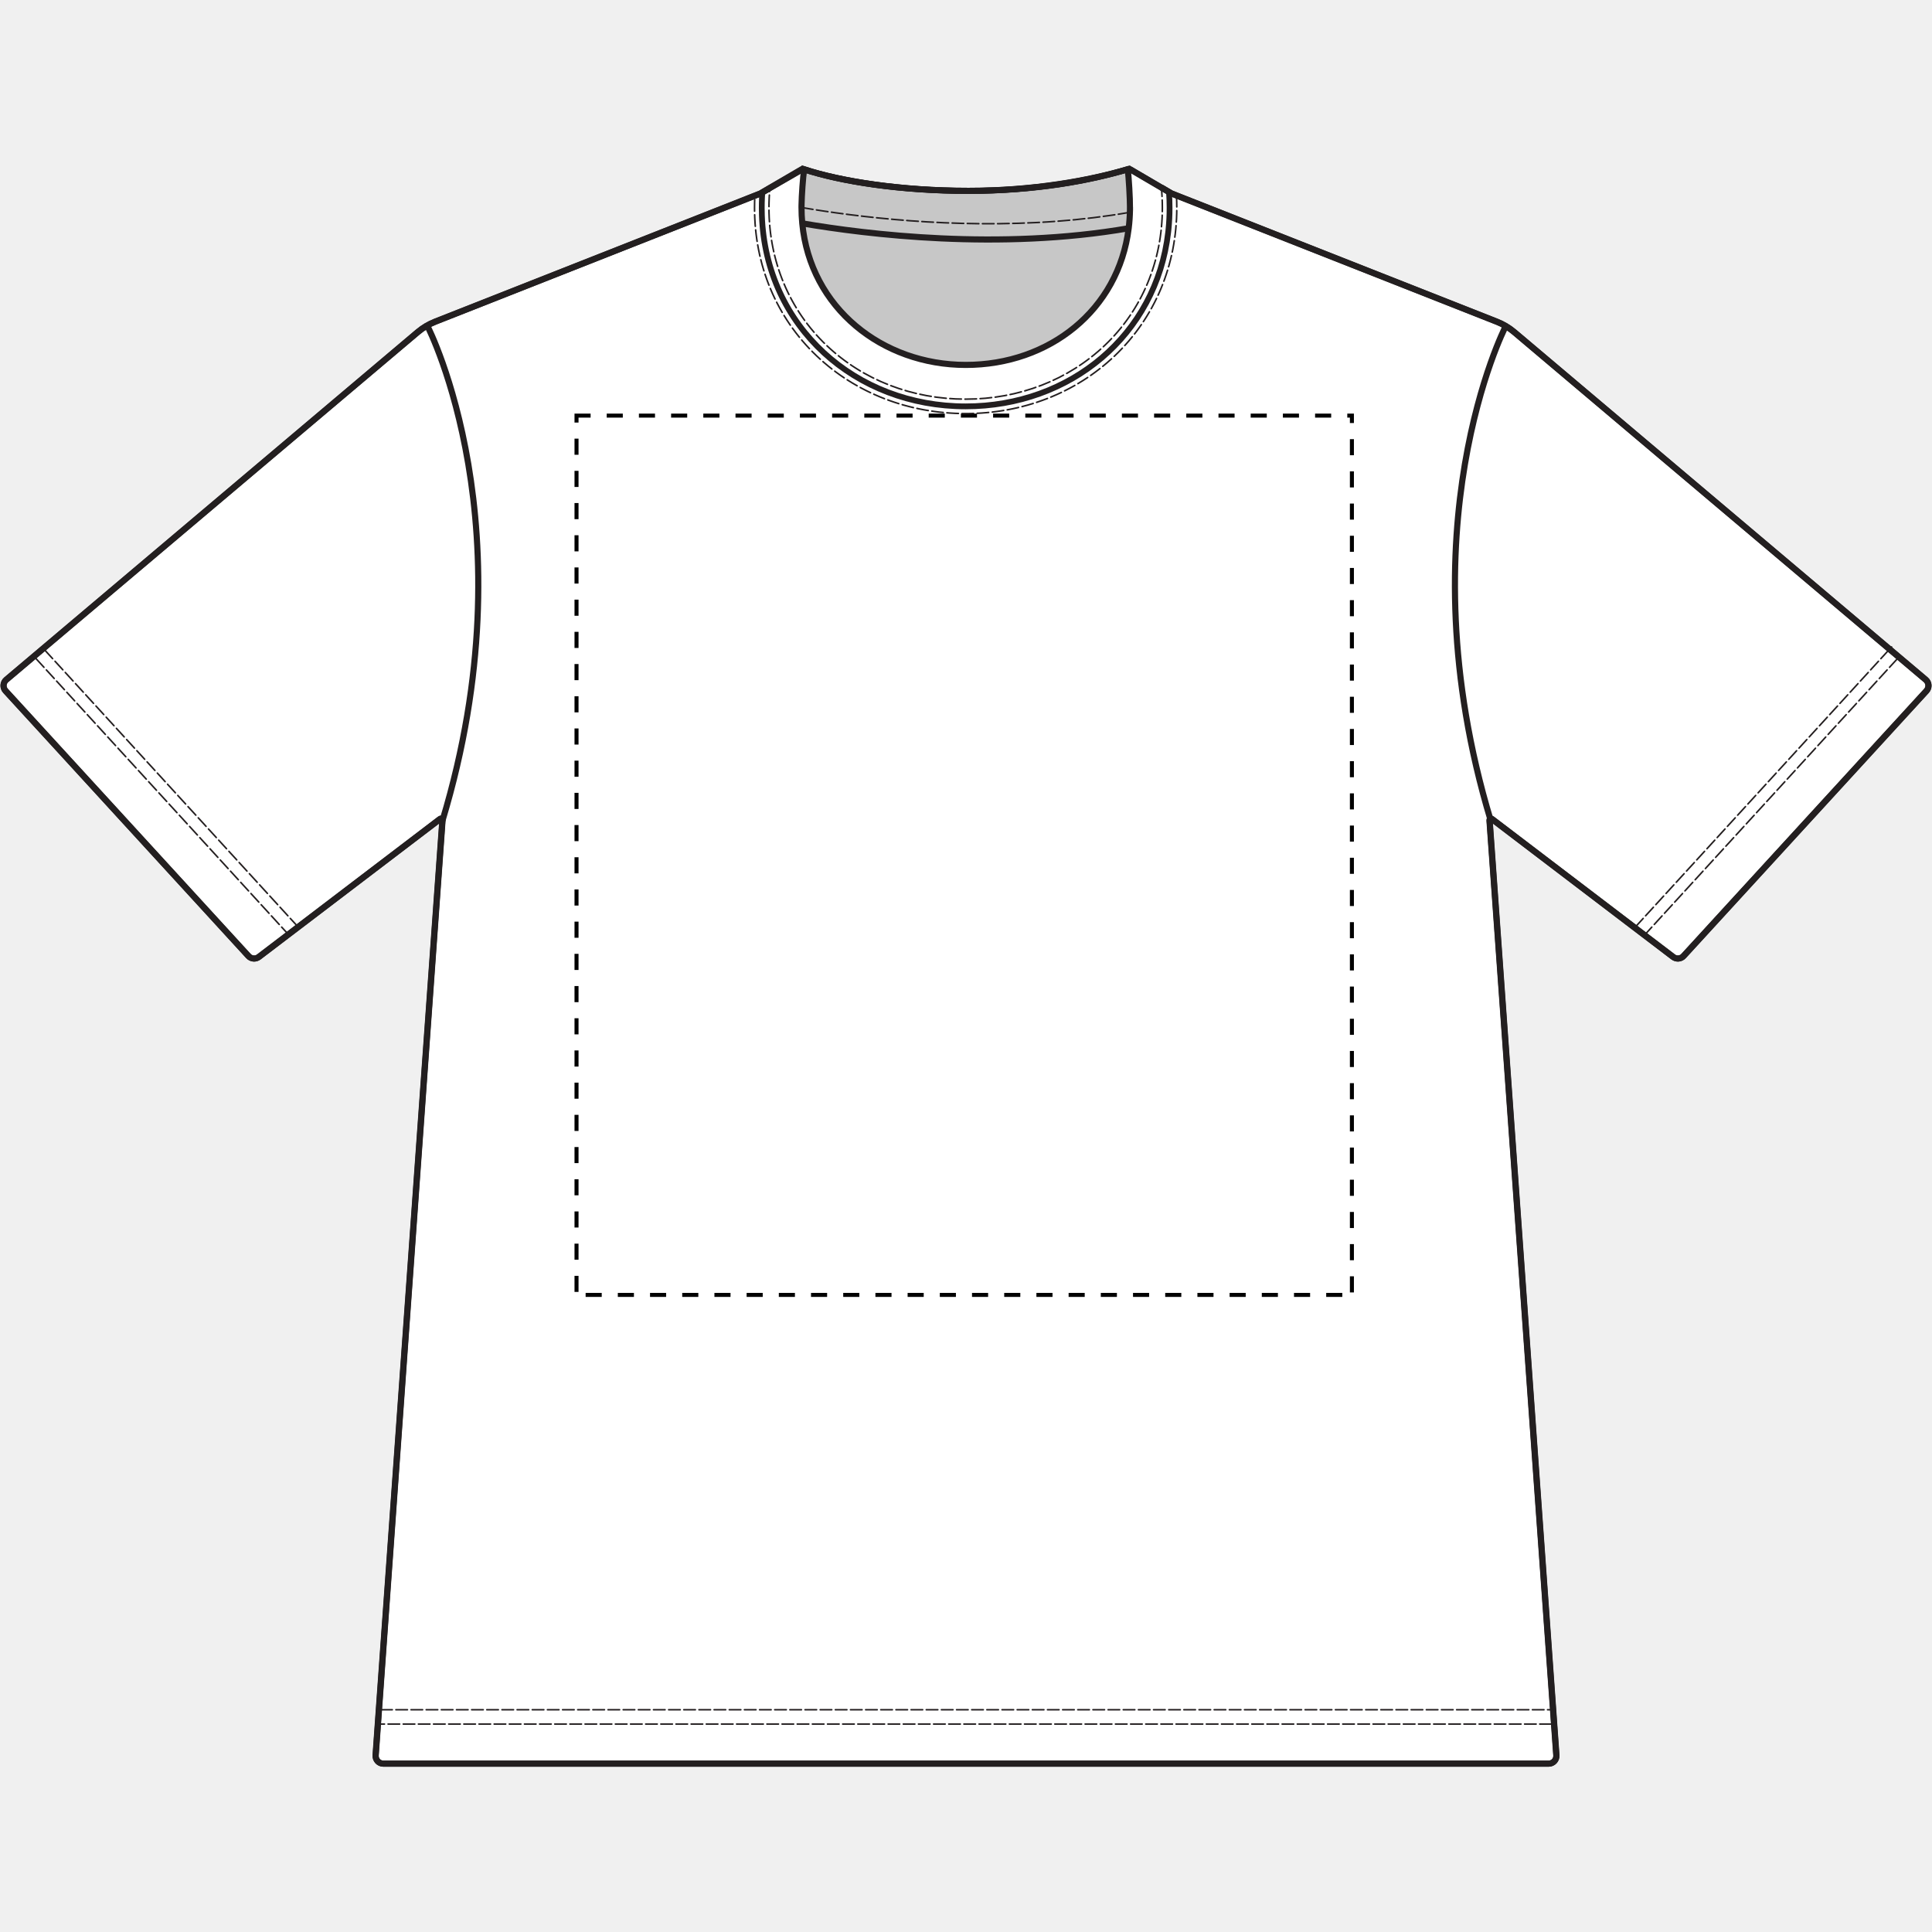
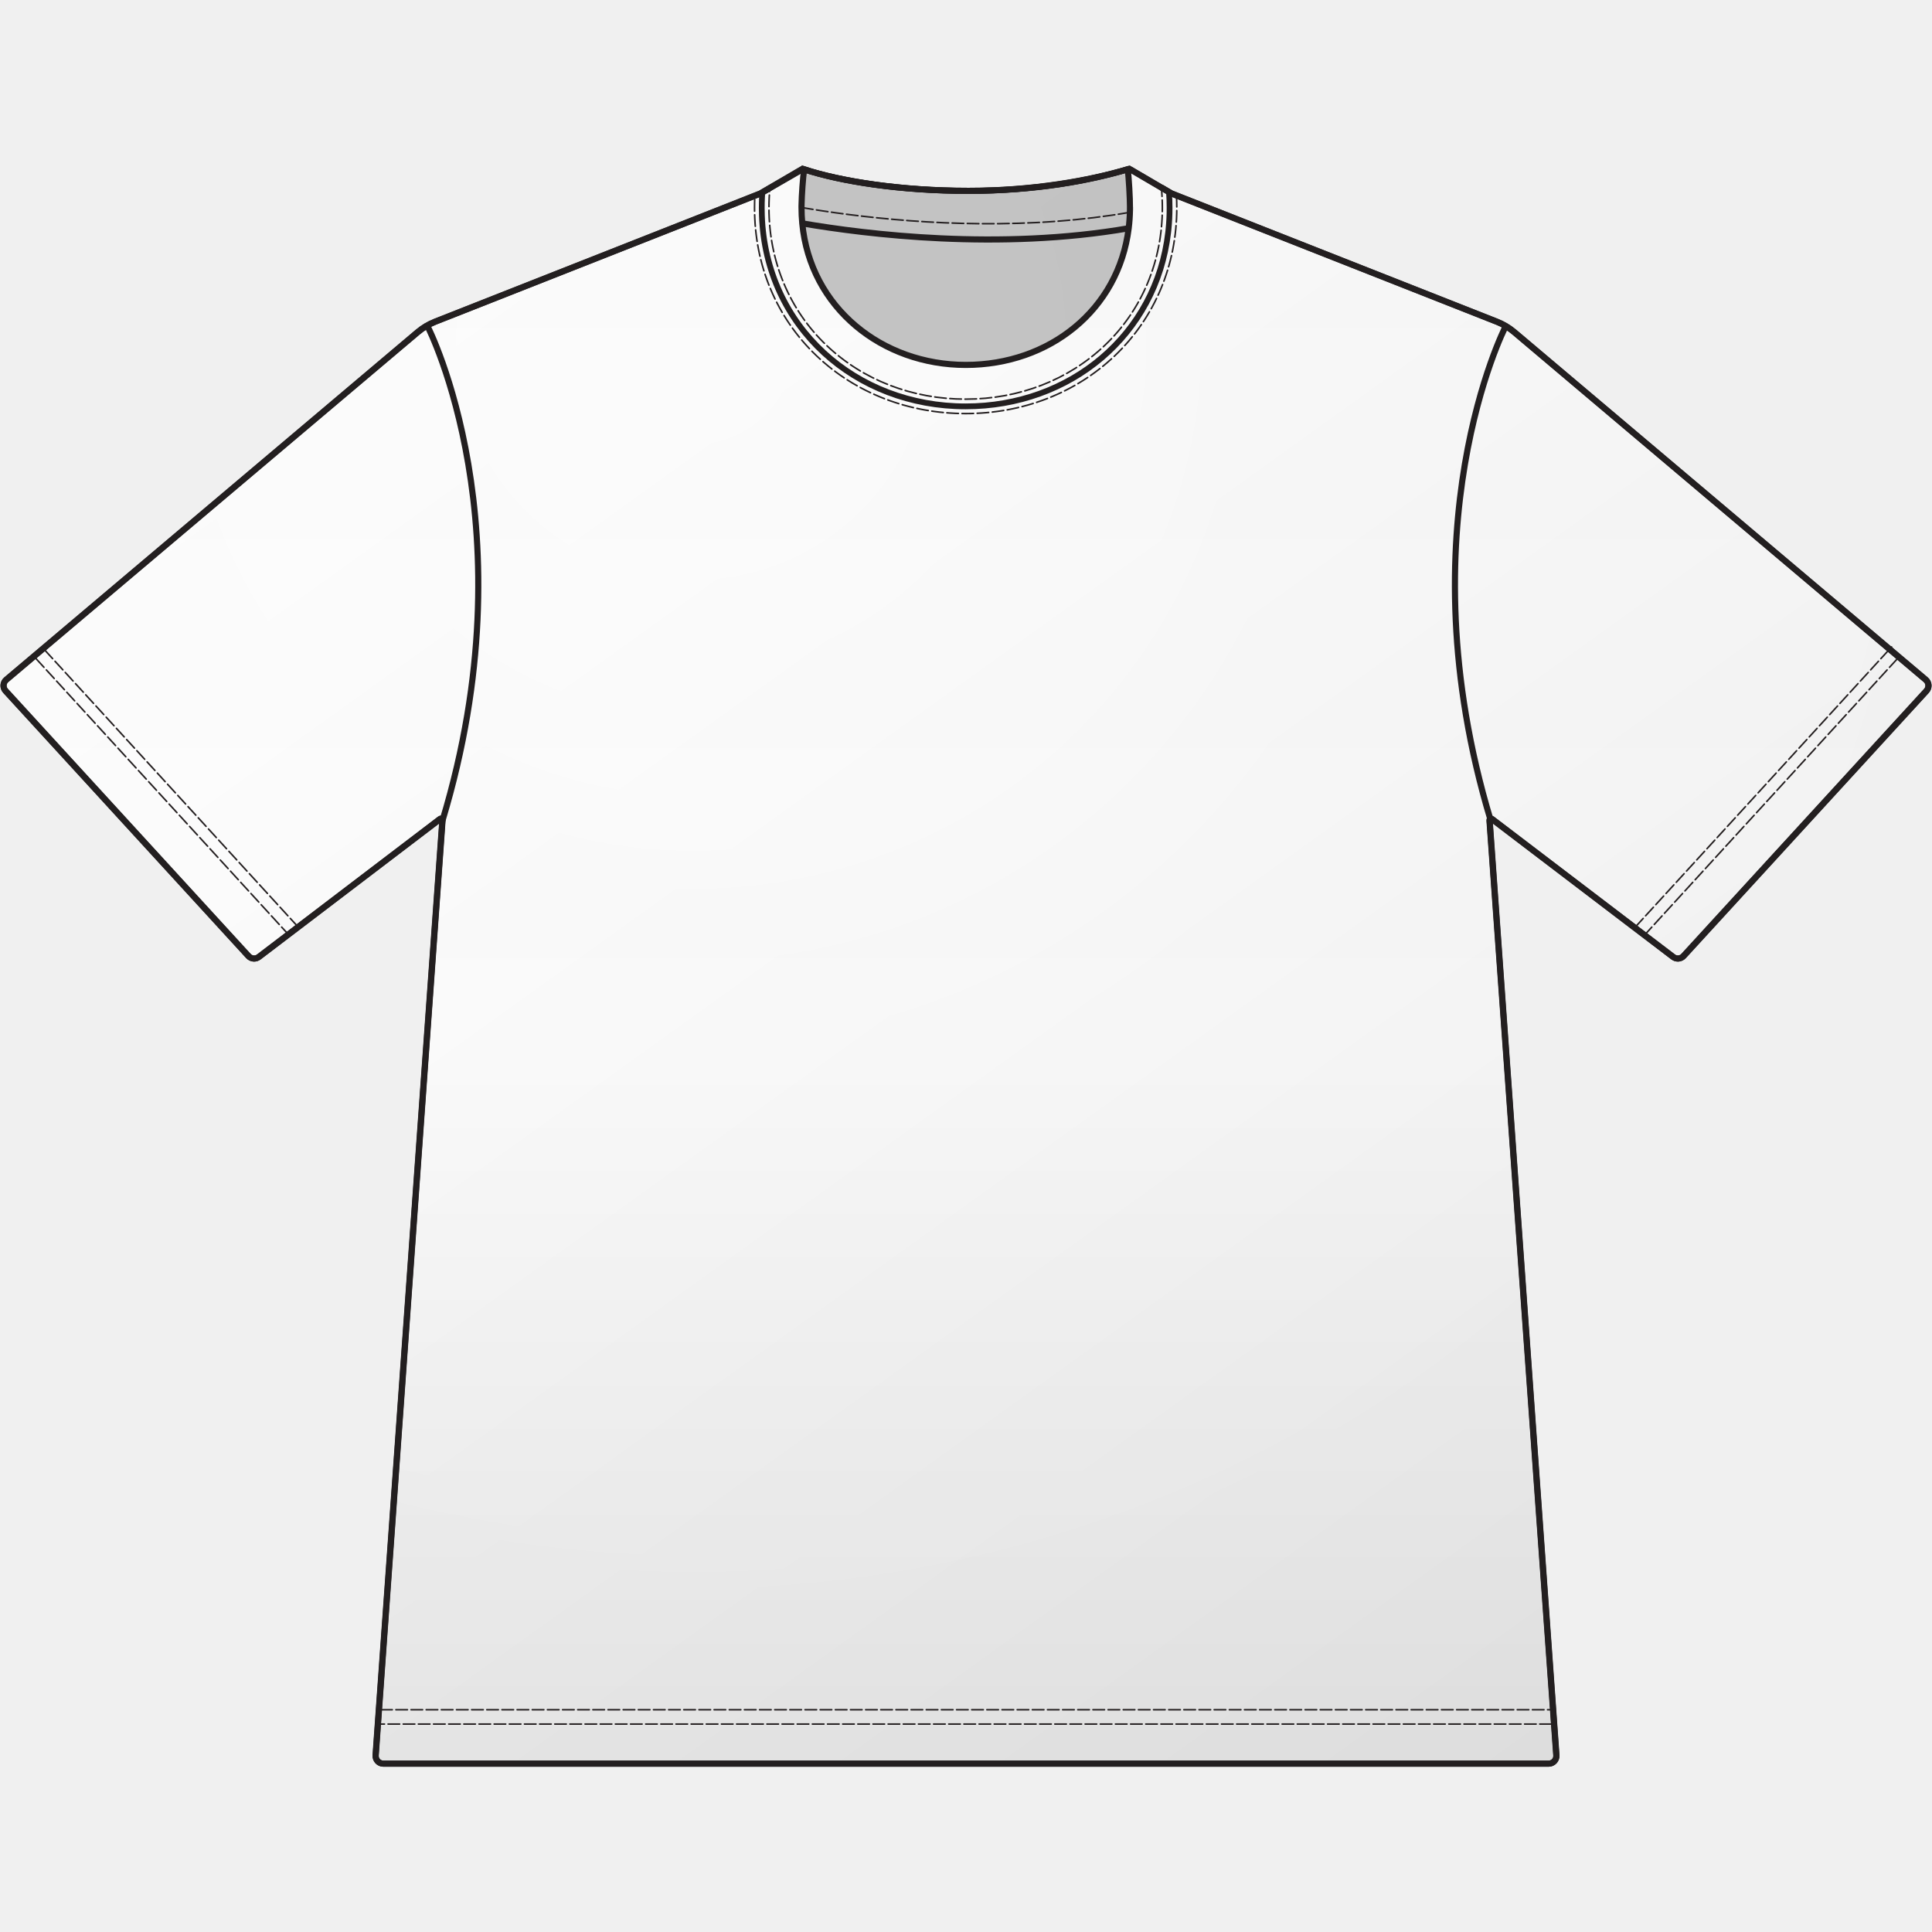
- <svg xmlns="http://www.w3.org/2000/svg" xmlns:ns1="http://printify.com/adjuster" xmlns:xlink="http://www.w3.org/1999/xlink" id="front" width="100%" height="100%" viewBox="0 0 3568.58 3568.58" ns1:width="944.19" ns1:height="944.19">
+ <svg xmlns="http://www.w3.org/2000/svg" viewBox="0 0 3568.58 3568.58" width="100%" height="100%">
  <defs>
-     <image x="0" y="0" width="3568.58" height="3568.58" id="fabric-image" />
-     <path d="M3556.82,1255.51l-49.65-41.95-17.28-14.6-693.12-585.56c-4.89-4.13-10.12-7.85-15.62-11.1-5.24-3.12-10.74-5.8-16.44-8.05l-592.08-233.37-9.08-3.59-2.49-1.45-2.19-1.28-14.08-8.26-56.98-33.41c-1.59-.94-3.55-1-5.21-.18h0c-69.01,20.53-174.72,39.8-293.98,39.8-125.61,0-235.23-17.36-303.66-39.78h0c-1.24-.82-2.84-.87-4.12-.12l-59.14,34.67-14.05,8.24-1.47.87-1.53.91-10.73,4.23-590.43,232.73c-11.65,4.6-22.47,11.06-32.05,19.16L79.69,1197.83l-17.28,14.6-51,43.08c-6.21,5.24-6.81,14.6-1.32,20.58l448.58,489.76c5,5.47,13.33,6.2,19.21,1.72l54.49-41.48,18.04-13.73,262.16-199.58c1.92-1.47,4.68.03,4.51,2.44l-117.37,1642.6-6.04,84.51c-.6,8.28,5.96,15.32,14.26,15.32h2152.37c8.29,0,14.85-7.04,14.26-15.32l-6.04-84.54-117.38-1642.58c-.08-1.07.41-1.95,1.16-2.48.93-.68,2.28-.79,3.36.04l263.65,200.72,17.93,13.65,53.09,40.42c5.89,4.48,14.21,3.75,19.21-1.72l448.59-489.76c5.48-5.99,4.88-15.34-1.32-20.58Z" id="fabric-0" />
-     <clipPath id="fabric-0-clip">
-       <use href="#fabric-0" />
+     <path id="tee-shape" d="M3556.82,1255.51l-49.65-41.95-17.28-14.6-693.12-585.56c-4.89-4.13-10.12-7.85-15.62-11.1-5.24-3.12-10.74-5.8-16.44-8.05l-592.08-233.37-9.08-3.59-2.49-1.45-2.19-1.28-14.08-8.26-56.98-33.41c-1.59-.94-3.55-1-5.21-.18h0c-69.01,20.53-174.72,39.8-293.98,39.8-125.61,0-235.23-17.36-303.66-39.78h0c-1.24-.82-2.84-.87-4.12-.12l-59.14,34.67-14.05,8.24-1.47.87-1.53.91-10.73,4.23-590.43,232.73c-11.65,4.6-22.47,11.06-32.05,19.16L79.69,1197.83l-17.28,14.6-51,43.08c-6.21,5.24-6.81,14.6-1.32,20.58l448.58,489.76c5,5.47,13.33,6.2,19.21,1.72l54.49-41.48,18.04-13.73,262.16-199.58c1.92-1.47,4.68.03,4.51,2.44l-117.37,1642.6-6.04,84.51c-.6,8.28,5.96,15.32,14.26,15.32h2152.37c8.29,0,14.85-7.04,14.26-15.32l-6.04-84.54-117.38-1642.58c-.08-1.07.41-1.95,1.16-2.48.93-.68,2.28-.79,3.36.04l263.65,200.72,17.93,13.65,53.09,40.42c5.89,4.48,14.21,3.75,19.21-1.72l448.59-489.76c5.48-5.99,4.88-15.34-1.32-20.58Z" />
+     <clipPath id="tee-clip">
+       <use href="#tee-shape" />
    </clipPath>
-     <rect id="_front-path" width="1439.64" height="1631.59" fill="none" stroke-linejoin="round" transform="" />
-     <clipPath>
-       <use stroke-width="3.934mm" xlink:href="#_front-path" />
-     </clipPath>
+     <linearGradient id="tee-fill" x1="12%" y1="8%" x2="88%" y2="94%">
+       <stop offset="0%" stop-color="#ffffff" />
+       <stop offset="52%" stop-color="#f6f6f6" />
+       <stop offset="100%" stop-color="#ececec" />
+     </linearGradient>
+     <radialGradient id="tee-bloom" cx="36%" cy="18%" r="72%">
+       <stop offset="0%" stop-color="#ffffff" stop-opacity="0.72" />
+       <stop offset="40%" stop-color="#ffffff" stop-opacity="0.2" />
+       <stop offset="100%" stop-color="#ffffff" stop-opacity="0" />
+     </radialGradient>
+     <linearGradient id="tee-depth" x1="50%" y1="0%" x2="50%" y2="100%">
+       <stop offset="0%" stop-color="#000000" stop-opacity="0.02" />
+       <stop offset="55%" stop-color="#000000" stop-opacity="0" />
+       <stop offset="100%" stop-color="#000000" stop-opacity="0.08" />
+     </linearGradient>
  </defs>
-   <g id="color_first" fill-rule="nonzero" fill="#fff">
-     <use href="#fabric-0" />
-     <use clip-path="url(#fabric-0-clip)" href="#fabric-image" />
-     <g clip-path="url(#_front-clippath)" transform="translate(1061.17 763.93)">
-       <svg id="placeholder_front" width="1439.64" height="1631.59" preserveAspectRatio="xMidYMid slice" viewBox="0 0 1439.64 1631.59">
-         <use stroke-width="3.934mm" xlink:href="#_front-path" stroke="#ffffff" />
-         <use stroke-width="3.934mm" xlink:href="#_front-path" stroke="#000000" stroke-dasharray="7.868mm, 7.868mm" />
-       </svg>
+   <g id="base">
+     <use href="#tee-shape" fill="url(#tee-fill)" />
+     <g clip-path="url(#tee-clip)">
+       <rect width="3568.58" height="3568.58" fill="url(#tee-bloom)" />
+       <rect width="3568.58" height="3568.58" fill="url(#tee-depth)" />
    </g>
  </g>
-   <g id="outlines">
-     <g id="shadows">
-       <path d="M2087.17,382.69c0,1.73-.01,3.48-.04,5.2-.19,11.49-.97,22.73-2.35,33.71-18.8,150.92-146.38,252.43-300.96,252.43s-287.23-105.57-301.96-261.45c-.93-9.77-1.4-19.73-1.4-29.89,0-1.13.01-2.36.03-3.67.31-17.89,2.6-51.55,4.85-66.29,68.42,22.42,178.05,39.78,303.66,39.78s224.97-19.28,293.98-39.8c2.11,14.77,4.2,54.61,4.2,69.98Z" fill="#211f1f" opacity=".25" stroke-width="0" />
-     </g>
-     <g id="outlines_colored">
-       <path d="M2087.17,382.69c0,1.73-.01,3.48-.04,5.2-.19,11.49-.97,22.73-2.35,33.71-18.8,150.92-146.38,252.43-300.96,252.43s-287.23-105.57-301.96-261.45c-.93-9.77-1.4-19.73-1.4-29.89,0-1.13.01-2.36.03-3.67.31-17.89,2.6-51.55,4.85-66.29,68.42,22.42,178.05,39.78,303.66,39.78s224.97-19.28,293.98-39.8c2.11,14.77,4.2,54.61,4.2,69.98Z" fill="none" stroke="#231f20" stroke-miterlimit="10" stroke-width="11.33" />
-       <path d="M2172.99,360.88c.43,7.66.64,15.37.64,23.1,0,105.79-40.64,202.78-114.45,273.09-72.32,68.92-170.17,106.85-275.52,106.85s-203.2-37.94-275.52-106.85c-73.81-70.32-114.45-167.3-114.45-273.09,0-7.52.2-15.01.6-22.46l10.73-4.23,1.53-.91,1.47-.87,14.05-8.24" fill="none" stroke="#241f20" stroke-dasharray="0 0 21.33 6.66" stroke-linecap="round" stroke-linejoin="round" stroke-width="2.9" />
-       <path d="M1485.33,312.73h0c68.42,22.42,178.05,39.78,303.66,39.78s224.97-19.28,293.98-39.8h0c1.66-.82,3.61-.76,5.21.18l56.98,33.41,14.08,8.26" fill="none" stroke="#241f20" stroke-dasharray="0 0 28.43 8.88" stroke-linecap="round" stroke-linejoin="round" stroke-width="3.87" />
-       <path d="M1485.33,312.73c68.42,22.42,178.05,39.78,303.66,39.78s224.97-19.28,293.98-39.8h0c1.66-.82,3.61-.76,5.21.18l56.98,33.41,14.08,8.26c.71,9.7,1.07,19.52,1.07,29.42,0,13.36-.65,26.47-1.95,39.34-.09.93-.19,1.88-.29,2.81-.12,1.09-.25,2.19-.37,3.28-22.02,189.61-181.07,321.19-374.03,321.19-203.43,0-369.19-146.26-376.39-352.57-.17-4.65-.25-9.34-.25-14.05,0-6.45.16-12.86.47-19.24.13-3.08.32-6.16.53-9.22l14.05-8.24" fill="none" stroke="#231f20" stroke-miterlimit="10" stroke-width="10.66" />
-       <path d="M1485.33,312.73c68.42,22.42,178.05,39.78,303.66,39.78s224.97-19.28,293.98-39.8h0c1.66-.82,3.61-.76,5.21.18l56.98,33.41c1.2,12.44,1.81,25.02,1.81,37.68,0,98.43-37.71,188.55-106.19,253.79-67.33,64.17-158.65,99.5-257.12,99.5s-189.79-35.32-257.12-99.5c-68.48-65.24-106.19-155.36-106.19-253.79,0-12.33.57-24.58,1.72-36.7" fill="none" stroke="#241f20" stroke-dasharray="0 0 21.33 6.66" stroke-linecap="round" stroke-linejoin="round" stroke-width="2.9" />
-       <path d="M2145.16,346.3l14.08,8.26,2.19,1.28,2.49,1.45,9.08,3.59,592.08,233.37c11.66,4.6,22.49,11.06,32.06,19.16l760.05,642.11c6.2,5.24,6.8,14.6,1.32,20.58l-448.59,489.76c-5,5.47-13.32,6.2-19.21,1.72l-334.68-254.79c-1.93-1.47-4.69.03-4.52,2.44l123.42,1727.11c.59,8.28-5.97,15.32-14.26,15.32H708.29c-8.3,0-14.86-7.04-14.26-15.32l123.41-1727.11c.17-2.41-2.59-3.91-4.51-2.44l-334.69,254.79c-5.88,4.48-14.21,3.75-19.21-1.72L10.45,1276.09c-5.49-5.99-4.89-15.34,1.32-20.58l760.05-642.11c9.57-8.09,20.39-14.56,32.05-19.16l590.43-232.73,10.73-4.23,1.53-.91,1.47-.87,14.05-8.24,60.92-35.05" fill="none" stroke="#231f20" stroke-miterlimit="10" stroke-width="11.33" />
-       <path d="M1481.86,412.57c119.6,20.45,363.79,50.48,602.93,9.02" fill="none" stroke="#231f20" stroke-miterlimit="10" stroke-width="11.33" />
-       <path d="M1480.48,383.25c97.25,16.7,278.53,40.04,472.46,25.4,44.35-3.35,89.36-8.68,134.19-16.54" fill="none" stroke="#241f20" stroke-dasharray="0 0 21.33 6.66" stroke-linecap="round" stroke-linejoin="round" stroke-width="2.9" />
-       <line x1="534.64" y1="1728.16" x2="61.42" y2="1210.96" fill="none" stroke="#241f20" stroke-dasharray="0 0 21.33 6.66" stroke-linecap="round" stroke-linejoin="round" stroke-width="2.9" />
-       <line x1="550.64" y1="1712.17" x2="77.42" y2="1194.96" fill="none" stroke="#241f20" stroke-dasharray="0 0 21.33 6.66" stroke-linecap="round" stroke-linejoin="round" stroke-width="2.9" />
-       <line x1="3036.68" y1="1728.16" x2="3509.89" y2="1210.96" fill="none" stroke="#241f20" stroke-dasharray="0 0 21.33 6.66" stroke-linecap="round" stroke-linejoin="round" stroke-width="2.9" />
-       <line x1="3020.68" y1="1712.17" x2="3493.9" y2="1194.96" fill="none" stroke="#241f20" stroke-dasharray="0 0 21.33 6.66" stroke-linecap="round" stroke-linejoin="round" stroke-width="2.9" />
-       <path d="M3556.82,1255.51l-49.65-41.95-17.28-14.6-693.12-585.56c-4.89-4.13-10.12-7.85-15.62-11.1-5.24-3.12-10.74-5.8-16.44-8.05l-592.08-233.37-9.08-3.59-2.49-1.45-2.19-1.28-14.08-8.26-56.98-33.41c-1.59-.94-3.55-1-5.21-.18h0c-69.01,20.53-174.72,39.8-293.98,39.8-125.61,0-235.23-17.36-303.66-39.78h0c-1.24-.82-2.84-.87-4.12-.12l-59.14,34.67-14.05,8.24-1.47.87-1.53.91-10.73,4.23-590.43,232.73c-11.65,4.6-22.47,11.06-32.05,19.16L79.69,1197.83l-17.28,14.6-51,43.08c-6.21,5.24-6.81,14.6-1.32,20.58l448.58,489.76c5,5.47,13.33,6.2,19.21,1.72l54.49-41.48,18.04-13.73,262.16-199.58c1.92-1.47,4.68.03,4.51,2.44l-117.37,1642.6-6.04,84.51c-.6,8.28,5.96,15.32,14.26,15.32h2152.37c8.29,0,14.85-7.04,14.26-15.32l-6.04-84.54-117.38-1642.58c-.08-1.07.41-1.95,1.16-2.48.93-.68,2.28-.79,3.36.04l263.65,200.72,17.93,13.65,53.09,40.42c5.89,4.48,14.21,3.75,19.21-1.72l448.59-489.76c5.48-5.99,4.88-15.34-1.32-20.58Z" fill="none" stroke="#231f20" stroke-miterlimit="10" stroke-width="11.33" />
-       <path d="M790.57,604.45s189.69,371.24,26.86,910.77" fill="none" stroke="#231f20" stroke-miterlimit="10" stroke-width="11.33" />
-       <path d="M2780.27,604.45s-189.69,371.24-26.86,910.77" fill="none" stroke="#231f20" stroke-miterlimit="10" stroke-width="11.33" />
-       <line x1="703.26" y1="3158.05" x2="2865.39" y2="3158.05" fill="none" stroke="#241f20" stroke-dasharray="0 0 21.33 6.66" stroke-linecap="round" stroke-linejoin="round" stroke-width="2.9" />
-       <line x1="2865.39" y1="3184.5" x2="703.26" y2="3184.5" fill="none" stroke="#241f20" stroke-dasharray="0 0 21.33 6.66" stroke-linecap="round" stroke-linejoin="round" stroke-width="2.9" />
-     </g>
+   <g id="base-collar-shadow">
+     <path d="M2087.17,382.69c0,1.73-.01,3.48-.04,5.2-.19,11.49-.97,22.73-2.35,33.71-18.8,150.92-146.38,252.43-300.96,252.43s-287.23-105.57-301.96-261.45c-.93-9.77-1.4-19.73-1.4-29.89,0-1.13.01-2.36.03-3.67.31-17.89,2.6-51.55,4.85-66.29,68.42,22.42,178.05,39.78,303.66,39.78s224.97-19.28,293.98-39.8c2.11,14.77,4.2,54.61,4.2,69.98Z" fill="#211f1f" opacity=".25" stroke-width="0" />
+   </g>
+   <g id="base-outlines">
+     <path d="M2087.17,382.69c0,1.73-.01,3.48-.04,5.2-.19,11.49-.97,22.73-2.35,33.71-18.8,150.92-146.38,252.43-300.96,252.43s-287.23-105.57-301.96-261.45c-.93-9.77-1.4-19.73-1.4-29.89,0-1.13.01-2.36.03-3.67.31-17.89,2.6-51.55,4.85-66.29,68.42,22.42,178.05,39.78,303.66,39.78s224.97-19.28,293.98-39.8c2.11,14.77,4.2,54.61,4.2,69.98Z" fill="none" stroke="#231f20" stroke-miterlimit="10" stroke-width="11.33" />
+     <path d="M2172.99,360.88c.43,7.66.64,15.37.64,23.1,0,105.79-40.64,202.78-114.45,273.09-72.32,68.92-170.17,106.85-275.52,106.85s-203.2-37.94-275.52-106.85c-73.81-70.32-114.45-167.3-114.45-273.09,0-7.52.2-15.01.6-22.46l10.73-4.23,1.53-.91,1.47-.87,14.05-8.24" fill="none" stroke="#241f20" stroke-dasharray="0 0 21.33 6.66" stroke-linecap="round" stroke-linejoin="round" stroke-width="2.9" />
+     <path d="M1485.33,312.73h0c68.42,22.42,178.05,39.78,303.66,39.78s224.97-19.28,293.98-39.8h0c1.66-.82,3.61-.76,5.21.18l56.98,33.41,14.08,8.26" fill="none" stroke="#241f20" stroke-dasharray="0 0 28.43 8.88" stroke-linecap="round" stroke-linejoin="round" stroke-width="3.87" />
+     <path d="M1485.33,312.73c68.42,22.42,178.05,39.78,303.66,39.78s224.97-19.28,293.98-39.8h0c1.66-.82,3.61-.76,5.21.18l56.98,33.41,14.08,8.26c.71,9.7,1.07,19.52,1.07,29.42,0,13.36-.65,26.47-1.95,39.34-.09.93-.19,1.88-.29,2.81-.12,1.09-.25,2.19-.37,3.28-22.02,189.61-181.07,321.19-374.03,321.19-203.43,0-369.19-146.26-376.39-352.57-.17-4.65-.25-9.34-.25-14.05,0-6.45.16-12.86.47-19.24.13-3.08.32-6.16.53-9.22l14.05-8.24" fill="none" stroke="#231f20" stroke-miterlimit="10" stroke-width="10.66" />
+     <path d="M1485.33,312.73c68.42,22.42,178.05,39.78,303.66,39.78s224.97-19.28,293.98-39.8h0c1.66-.82,3.61-.76,5.21.18l56.98,33.41c1.2,12.44,1.81,25.02,1.81,37.68,0,98.43-37.71,188.55-106.19,253.79-67.33,64.17-158.65,99.5-257.12,99.5s-189.79-35.32-257.12-99.5c-68.48-65.24-106.19-155.36-106.19-253.79,0-12.33.57-24.58,1.72-36.7" fill="none" stroke="#241f20" stroke-dasharray="0 0 21.33 6.66" stroke-linecap="round" stroke-linejoin="round" stroke-width="2.9" />
+     <path d="M2145.16,346.3l14.08,8.26,2.19,1.28,2.49,1.45,9.08,3.59,592.08,233.37c11.66,4.6,22.49,11.06,32.06,19.16l760.05,642.11c6.2,5.24,6.8,14.6,1.32,20.58l-448.59,489.76c-5,5.47-13.32,6.2-19.21,1.72l-334.68-254.79c-1.93-1.47-4.69.03-4.52,2.44l123.42,1727.11c.59,8.28-5.97,15.32-14.26,15.32H708.29c-8.3,0-14.86-7.04-14.26-15.32l123.41-1727.11c.17-2.41-2.59-3.91-4.51-2.44l-334.69,254.79c-5.88,4.48-14.21,3.75-19.21-1.72L10.45,1276.09c-5.49-5.99-4.89-15.34,1.32-20.58l760.05-642.11c9.57-8.09,20.39-14.56,32.05-19.16l590.43-232.73,10.73-4.23,1.53-.91,1.47-.87,14.05-8.24,60.92-35.05" fill="none" stroke="#231f20" stroke-miterlimit="10" stroke-width="11.33" />
+     <path d="M1481.86,412.57c119.6,20.45,363.79,50.48,602.93,9.02" fill="none" stroke="#231f20" stroke-miterlimit="10" stroke-width="11.33" />
+     <path d="M1480.48,383.25c97.25,16.7,278.53,40.04,472.46,25.4,44.35-3.35,89.36-8.68,134.19-16.54" fill="none" stroke="#241f20" stroke-dasharray="0 0 21.33 6.66" stroke-linecap="round" stroke-linejoin="round" stroke-width="2.9" />
+     <line x1="534.64" y1="1728.16" x2="61.42" y2="1210.96" fill="none" stroke="#241f20" stroke-dasharray="0 0 21.33 6.66" stroke-linecap="round" stroke-linejoin="round" stroke-width="2.9" />
+     <line x1="550.64" y1="1712.17" x2="77.42" y2="1194.96" fill="none" stroke="#241f20" stroke-dasharray="0 0 21.33 6.66" stroke-linecap="round" stroke-linejoin="round" stroke-width="2.9" />
+     <line x1="3036.68" y1="1728.16" x2="3509.89" y2="1210.96" fill="none" stroke="#241f20" stroke-dasharray="0 0 21.33 6.66" stroke-linecap="round" stroke-linejoin="round" stroke-width="2.9" />
+     <line x1="3020.68" y1="1712.17" x2="3493.9" y2="1194.96" fill="none" stroke="#241f20" stroke-dasharray="0 0 21.33 6.66" stroke-linecap="round" stroke-linejoin="round" stroke-width="2.9" />
+     <path d="M3556.82,1255.51l-49.65-41.95-17.28-14.6-693.12-585.56c-4.89-4.13-10.12-7.85-15.62-11.1-5.24-3.12-10.74-5.8-16.44-8.05l-592.08-233.37-9.08-3.59-2.49-1.45-2.19-1.28-14.08-8.26-56.98-33.41c-1.59-.94-3.55-1-5.21-.18h0c-69.01,20.53-174.72,39.8-293.98,39.8-125.61,0-235.23-17.36-303.66-39.78h0c-1.24-.82-2.84-.87-4.12-.12l-59.14,34.67-14.05,8.24-1.47.87-1.53.91-10.73,4.23-590.43,232.73c-11.65,4.6-22.47,11.06-32.05,19.16L79.69,1197.83l-17.28,14.6-51,43.08c-6.21,5.24-6.81,14.6-1.32,20.58l448.58,489.76c5,5.47,13.33,6.2,19.21,1.72l54.49-41.48,18.04-13.73,262.16-199.58c1.92-1.47,4.68.03,4.51,2.44l-117.37,1642.6-6.04,84.51c-.6,8.28,5.96,15.32,14.26,15.32h2152.37c8.29,0,14.85-7.04,14.26-15.32l-6.04-84.54-117.38-1642.58c-.08-1.07.41-1.95,1.16-2.48.93-.68,2.28-.79,3.36.04l263.65,200.72,17.93,13.65,53.09,40.42c5.89,4.48,14.21,3.75,19.21-1.72l448.59-489.76c5.48-5.99,4.88-15.34-1.32-20.58Z" fill="none" stroke="#231f20" stroke-miterlimit="10" stroke-width="11.33" />
+     <path d="M790.57,604.45s189.69,371.24,26.86,910.77" fill="none" stroke="#231f20" stroke-miterlimit="10" stroke-width="11.33" />
+     <path d="M2780.27,604.45s-189.69,371.24-26.86,910.77" fill="none" stroke="#231f20" stroke-miterlimit="10" stroke-width="11.33" />
+     <line x1="703.26" y1="3158.05" x2="2865.39" y2="3158.05" fill="none" stroke="#241f20" stroke-dasharray="0 0 21.33 6.66" stroke-linecap="round" stroke-linejoin="round" stroke-width="2.9" />
+     <line x1="2865.39" y1="3184.5" x2="703.26" y2="3184.5" fill="none" stroke="#241f20" stroke-dasharray="0 0 21.33 6.66" stroke-linecap="round" stroke-linejoin="round" stroke-width="2.9" />
  </g>
</svg>
